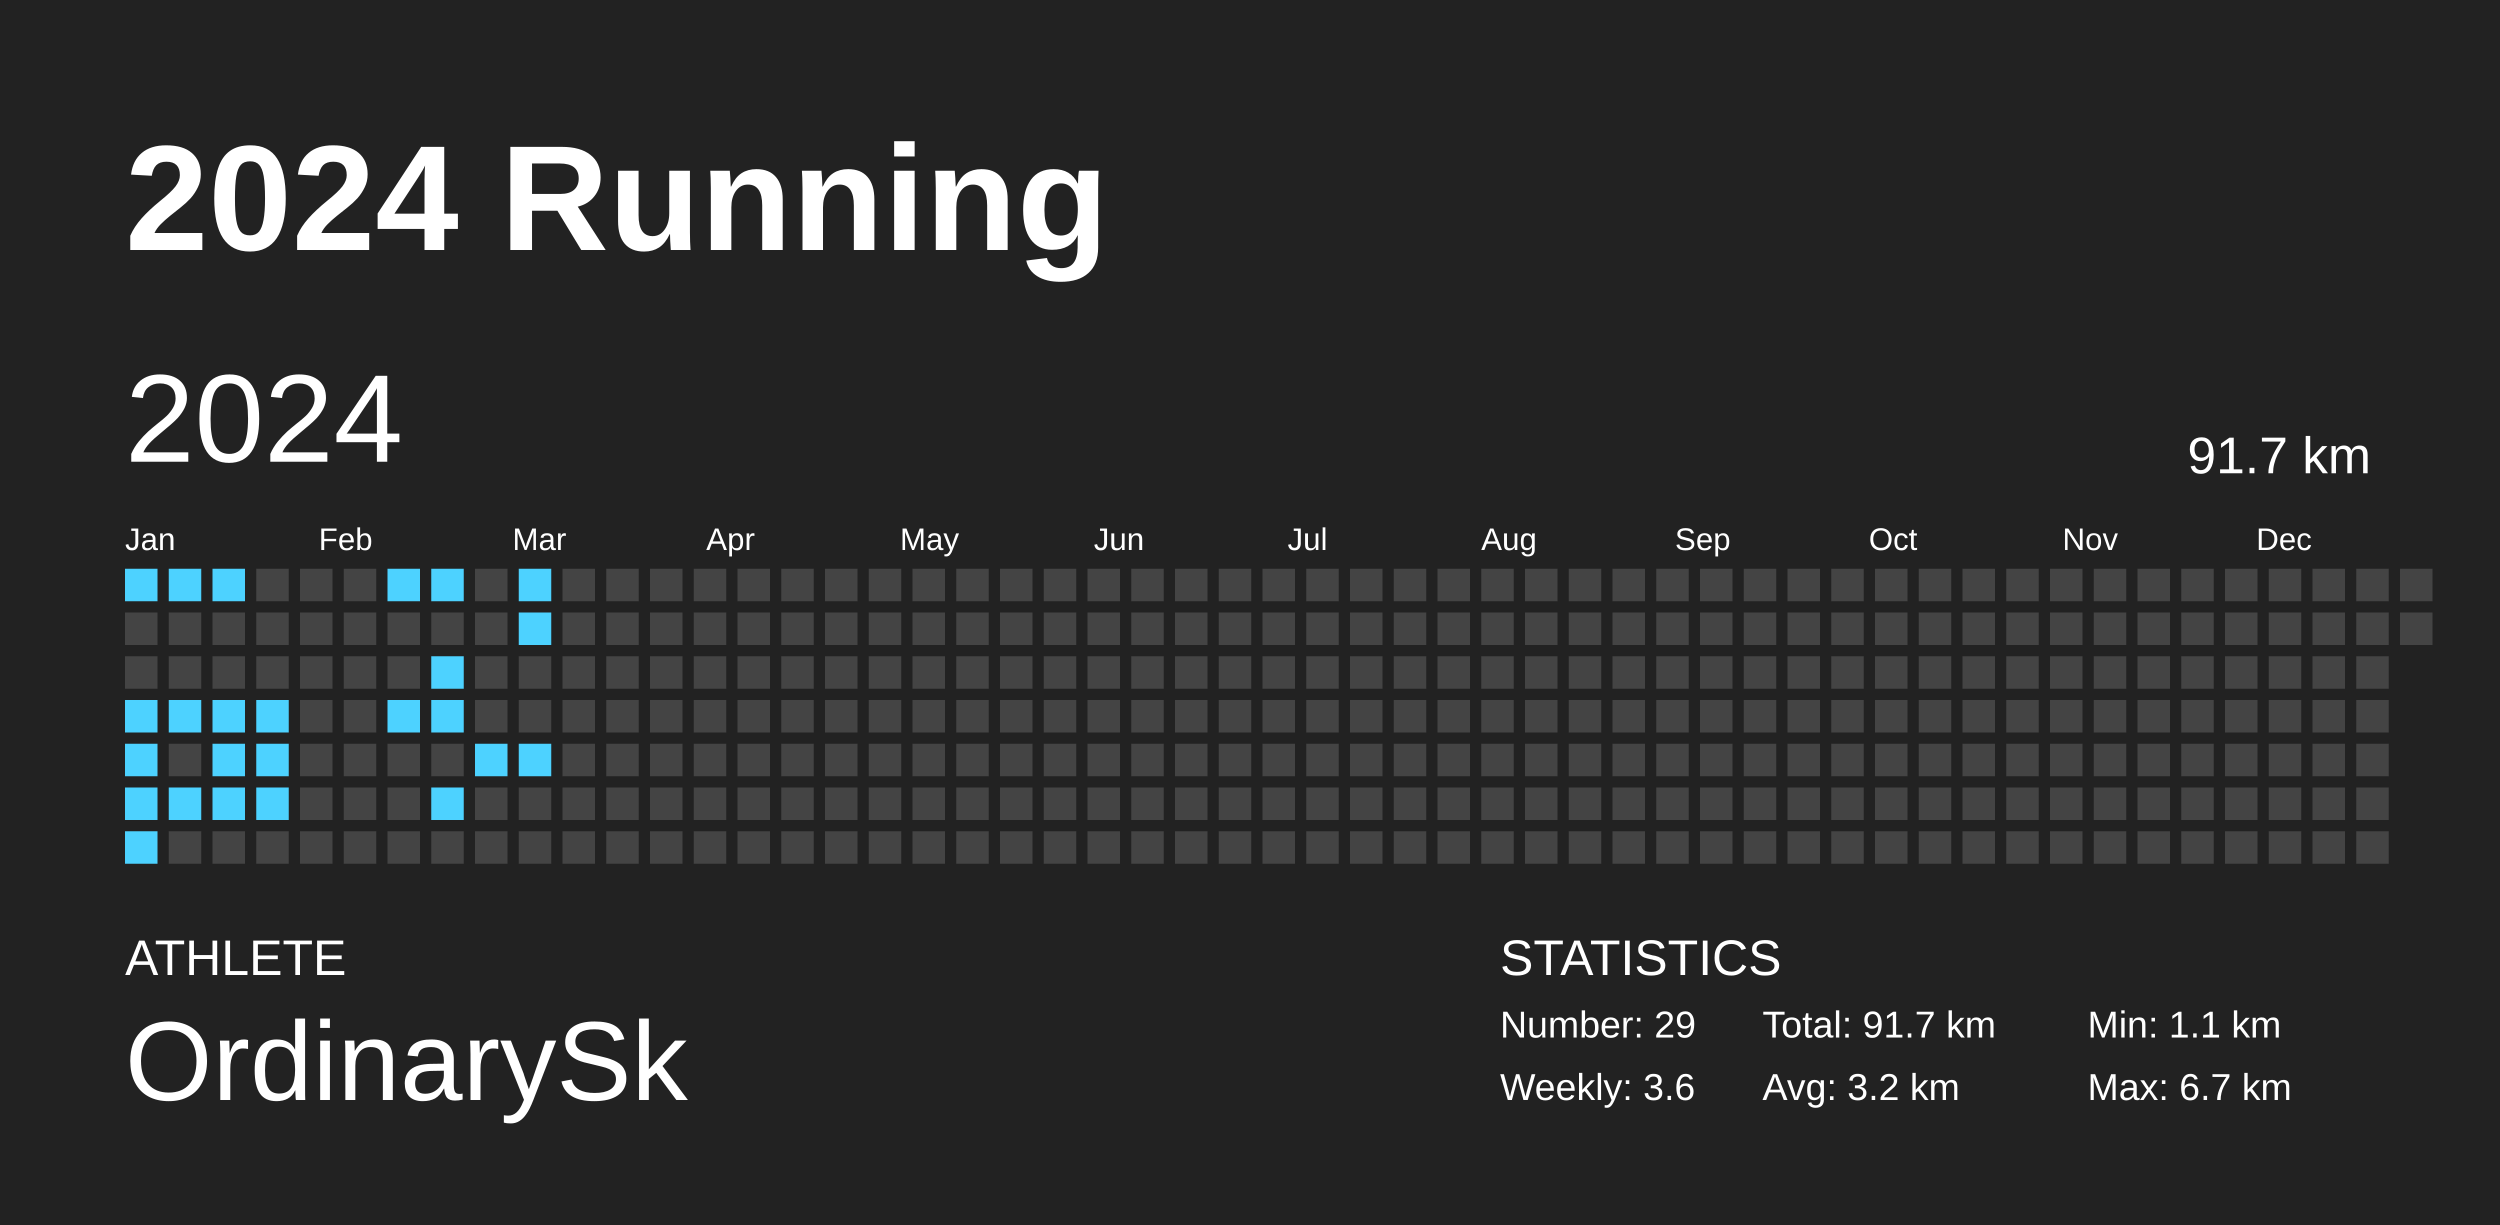
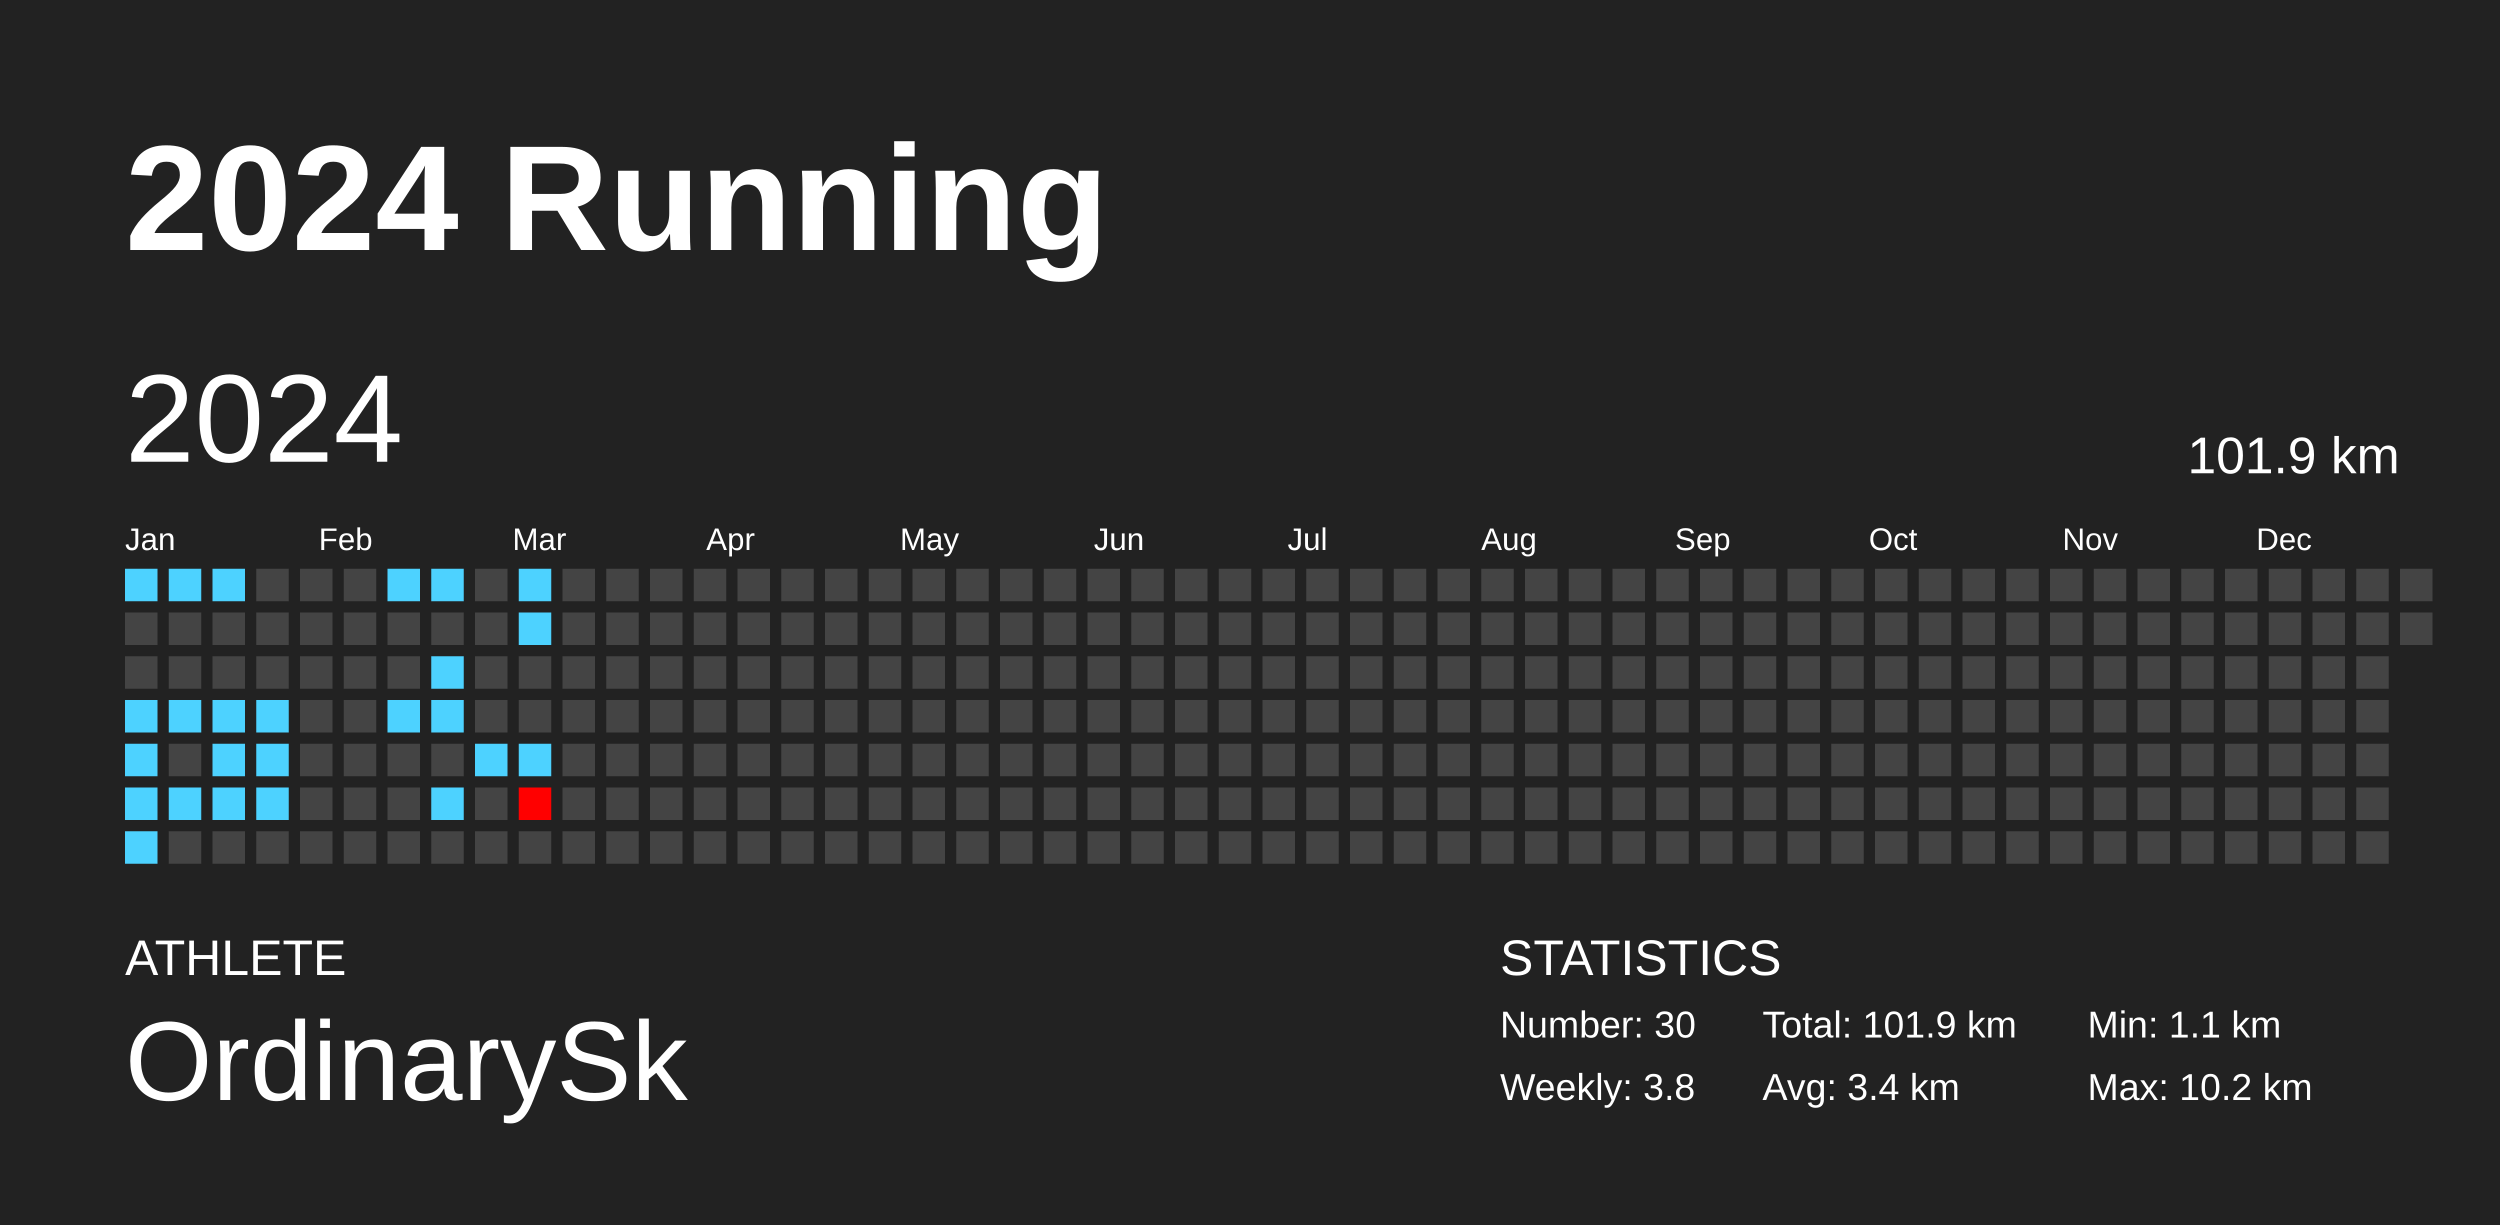
<svg xmlns="http://www.w3.org/2000/svg" baseProfile="full" height="98mm" version="1.1" viewBox="0,0,200,98" width="200mm">
  <defs />
  <rect fill="#222222" height="98" width="200" x="0" y="0" />
  <text fill="#FFFFFF" style="font-size:12px; font-family:Arial; font-weight:bold;" x="10" y="20">2024 Running</text>
  <text fill="#FFFFFF" style="font-size:4px; font-family:Arial" x="10" y="78">ATHLETE</text>
  <text fill="#FFFFFF" style="font-size:9px; font-family:Arial" x="10" y="88">OrdinarySk</text>
  <text fill="#FFFFFF" style="font-size:4px; font-family:Arial" x="120" y="78">STATISTICS</text>
-   <text fill="#FFFFFF" style="font-size:3px; font-family:Arial" x="120" y="83">Number: 29</text>
-   <text fill="#FFFFFF" style="font-size:3px; font-family:Arial" x="120" y="88">Weekly: 3.6</text>
-   <text fill="#FFFFFF" style="font-size:3px; font-family:Arial" x="141" y="83">Total: 91.7 km</text>
-   <text fill="#FFFFFF" style="font-size:3px; font-family:Arial" x="141" y="88">Avg: 3.2 km</text>
+   <text fill="#FFFFFF" style="font-size:3px; font-family:Arial" x="120" y="83">Number: 30</text>
+   <text fill="#FFFFFF" style="font-size:3px; font-family:Arial" x="120" y="88">Weekly: 3.8</text>
+   <text fill="#FFFFFF" style="font-size:3px; font-family:Arial" x="141" y="83">Total: 101.9 km</text>
+   <text fill="#FFFFFF" style="font-size:3px; font-family:Arial" x="141" y="88">Avg: 3.4 km</text>
  <text fill="#FFFFFF" style="font-size:3px; font-family:Arial" x="167" y="83">Min: 1.1 km</text>
-   <text fill="#FFFFFF" style="font-size:3px; font-family:Arial" x="167" y="88">Max: 6.7 km</text>
+   <text fill="#FFFFFF" style="font-size:3px; font-family:Arial" x="167" y="88">Max: 10.2 km</text>
  <text dominant-baseline="hanging" fill="#FFFFFF" style="font-size:10.0px; font-family:Arial;" x="10" y="30">2024</text>
-   <text dominant-baseline="hanging" fill="#FFFFFF" style="font-size:4.125px; font-family:Arial;" x="175" y="35">91.7 km</text>
+   <text dominant-baseline="hanging" fill="#FFFFFF" style="font-size:4.125px; font-family:Arial;" x="175" y="35">101.9 km</text>
  <text fill="#FFFFFF" style="font-size:2.5px; font-family:Arial" x="10.0" y="44">Jan</text>
  <text fill="#FFFFFF" style="font-size:2.5px; font-family:Arial" x="25.5" y="44">Feb</text>
  <text fill="#FFFFFF" style="font-size:2.5px; font-family:Arial" x="41.0" y="44">Mar</text>
  <text fill="#FFFFFF" style="font-size:2.5px; font-family:Arial" x="56.5" y="44">Apr</text>
  <text fill="#FFFFFF" style="font-size:2.5px; font-family:Arial" x="72.0" y="44">May</text>
  <text fill="#FFFFFF" style="font-size:2.5px; font-family:Arial" x="87.5" y="44">Jun</text>
  <text fill="#FFFFFF" style="font-size:2.5px; font-family:Arial" x="103.0" y="44">Jul</text>
  <text fill="#FFFFFF" style="font-size:2.5px; font-family:Arial" x="118.5" y="44">Aug</text>
  <text fill="#FFFFFF" style="font-size:2.5px; font-family:Arial" x="134.0" y="44">Sep</text>
  <text fill="#FFFFFF" style="font-size:2.5px; font-family:Arial" x="149.5" y="44">Oct</text>
  <text fill="#FFFFFF" style="font-size:2.5px; font-family:Arial" x="165.0" y="44">Nov</text>
  <text fill="#FFFFFF" style="font-size:2.5px; font-family:Arial" x="180.5" y="44">Dec</text>
  <rect fill="#4dd2ff" height="2.6" width="2.6" x="10.0" y="45.5" />
  <rect fill="#444444" height="2.6" width="2.6" x="10.0" y="49.0" />
  <rect fill="#444444" height="2.6" width="2.6" x="10.0" y="52.5" />
  <rect fill="#4dd2ff" height="2.6" width="2.6" x="10.0" y="56.0" />
  <rect fill="#4dd2ff" height="2.6" width="2.6" x="10.0" y="59.5" />
  <rect fill="#4dd2ff" height="2.6" width="2.6" x="10.0" y="63.0" />
  <rect fill="#4dd2ff" height="2.6" width="2.6" x="10.0" y="66.5" />
  <rect fill="#4dd2ff" height="2.6" width="2.6" x="13.5" y="45.5" />
  <rect fill="#444444" height="2.6" width="2.6" x="13.5" y="49.0" />
  <rect fill="#444444" height="2.6" width="2.6" x="13.5" y="52.5" />
  <rect fill="#4dd2ff" height="2.6" width="2.6" x="13.5" y="56.0" />
  <rect fill="#444444" height="2.6" width="2.6" x="13.5" y="59.5" />
  <rect fill="#4dd2ff" height="2.6" width="2.6" x="13.5" y="63.0" />
  <rect fill="#444444" height="2.6" width="2.6" x="13.5" y="66.5" />
  <rect fill="#4dd2ff" height="2.6" width="2.6" x="17.0" y="45.5" />
  <rect fill="#444444" height="2.6" width="2.6" x="17.0" y="49.0" />
  <rect fill="#444444" height="2.6" width="2.6" x="17.0" y="52.5" />
  <rect fill="#4dd2ff" height="2.6" width="2.6" x="17.0" y="56.0" />
  <rect fill="#4dd2ff" height="2.6" width="2.6" x="17.0" y="59.5" />
  <rect fill="#4dd2ff" height="2.6" width="2.6" x="17.0" y="63.0" />
  <rect fill="#444444" height="2.6" width="2.6" x="17.0" y="66.5" />
  <rect fill="#444444" height="2.6" width="2.6" x="20.5" y="45.5" />
  <rect fill="#444444" height="2.6" width="2.6" x="20.5" y="49.0" />
  <rect fill="#444444" height="2.6" width="2.6" x="20.5" y="52.5" />
  <rect fill="#4dd2ff" height="2.6" width="2.6" x="20.5" y="56.0" />
  <rect fill="#4dd2ff" height="2.6" width="2.6" x="20.5" y="59.5" />
  <rect fill="#4dd2ff" height="2.6" width="2.6" x="20.5" y="63.0" />
  <rect fill="#444444" height="2.6" width="2.6" x="20.5" y="66.5" />
  <rect fill="#444444" height="2.6" width="2.6" x="24.0" y="45.5" />
  <rect fill="#444444" height="2.6" width="2.6" x="24.0" y="49.0" />
  <rect fill="#444444" height="2.6" width="2.6" x="24.0" y="52.5" />
  <rect fill="#444444" height="2.6" width="2.6" x="24.0" y="56.0" />
  <rect fill="#444444" height="2.6" width="2.6" x="24.0" y="59.5" />
  <rect fill="#444444" height="2.6" width="2.6" x="24.0" y="63.0" />
  <rect fill="#444444" height="2.6" width="2.6" x="24.0" y="66.5" />
  <rect fill="#444444" height="2.6" width="2.6" x="27.5" y="45.5" />
  <rect fill="#444444" height="2.6" width="2.6" x="27.5" y="49.0" />
  <rect fill="#444444" height="2.6" width="2.6" x="27.5" y="52.5" />
  <rect fill="#444444" height="2.6" width="2.6" x="27.5" y="56.0" />
  <rect fill="#444444" height="2.6" width="2.6" x="27.5" y="59.5" />
  <rect fill="#444444" height="2.6" width="2.6" x="27.5" y="63.0" />
  <rect fill="#444444" height="2.6" width="2.6" x="27.5" y="66.5" />
  <rect fill="#4dd2ff" height="2.6" width="2.6" x="31.0" y="45.5" />
  <rect fill="#444444" height="2.6" width="2.6" x="31.0" y="49.0" />
  <rect fill="#444444" height="2.6" width="2.6" x="31.0" y="52.5" />
  <rect fill="#4dd2ff" height="2.6" width="2.6" x="31.0" y="56.0" />
  <rect fill="#444444" height="2.6" width="2.6" x="31.0" y="59.5" />
  <rect fill="#444444" height="2.6" width="2.6" x="31.0" y="63.0" />
  <rect fill="#444444" height="2.6" width="2.6" x="31.0" y="66.5" />
  <rect fill="#4dd2ff" height="2.6" width="2.6" x="34.5" y="45.5" />
  <rect fill="#444444" height="2.6" width="2.6" x="34.5" y="49.0" />
  <rect fill="#4dd2ff" height="2.6" width="2.6" x="34.5" y="52.5" />
  <rect fill="#4dd2ff" height="2.6" width="2.6" x="34.5" y="56.0" />
  <rect fill="#444444" height="2.6" width="2.6" x="34.5" y="59.5" />
  <rect fill="#4dd2ff" height="2.6" width="2.6" x="34.5" y="63.0" />
  <rect fill="#444444" height="2.6" width="2.6" x="34.5" y="66.5" />
  <rect fill="#444444" height="2.6" width="2.6" x="38.0" y="45.5" />
  <rect fill="#444444" height="2.6" width="2.6" x="38.0" y="49.0" />
  <rect fill="#444444" height="2.6" width="2.6" x="38.0" y="52.5" />
  <rect fill="#444444" height="2.6" width="2.6" x="38.0" y="56.0" />
  <rect fill="#4dd2ff" height="2.6" width="2.6" x="38.0" y="59.5" />
  <rect fill="#444444" height="2.6" width="2.6" x="38.0" y="63.0" />
  <rect fill="#444444" height="2.6" width="2.6" x="38.0" y="66.5" />
  <rect fill="#4dd2ff" height="2.6" width="2.6" x="41.5" y="45.5" />
  <rect fill="#4dd2ff" height="2.6" width="2.6" x="41.5" y="49.0" />
  <rect fill="#444444" height="2.6" width="2.6" x="41.5" y="52.5" />
  <rect fill="#444444" height="2.6" width="2.6" x="41.5" y="56.0" />
  <rect fill="#4dd2ff" height="2.6" width="2.6" x="41.5" y="59.5" />
-   <rect fill="#444444" height="2.6" width="2.6" x="41.5" y="63.0" />
+   <rect fill="#ff0000" height="2.6" width="2.6" x="41.5" y="63.0" />
  <rect fill="#444444" height="2.6" width="2.6" x="41.5" y="66.5" />
  <rect fill="#444444" height="2.6" width="2.6" x="45.0" y="45.5" />
  <rect fill="#444444" height="2.6" width="2.6" x="45.0" y="49.0" />
  <rect fill="#444444" height="2.6" width="2.6" x="45.0" y="52.5" />
  <rect fill="#444444" height="2.6" width="2.6" x="45.0" y="56.0" />
  <rect fill="#444444" height="2.6" width="2.6" x="45.0" y="59.5" />
  <rect fill="#444444" height="2.6" width="2.6" x="45.0" y="63.0" />
  <rect fill="#444444" height="2.6" width="2.6" x="45.0" y="66.5" />
  <rect fill="#444444" height="2.6" width="2.6" x="48.5" y="45.5" />
  <rect fill="#444444" height="2.6" width="2.6" x="48.5" y="49.0" />
  <rect fill="#444444" height="2.6" width="2.6" x="48.5" y="52.5" />
  <rect fill="#444444" height="2.6" width="2.6" x="48.5" y="56.0" />
  <rect fill="#444444" height="2.6" width="2.6" x="48.5" y="59.5" />
  <rect fill="#444444" height="2.6" width="2.6" x="48.5" y="63.0" />
  <rect fill="#444444" height="2.6" width="2.6" x="48.5" y="66.5" />
  <rect fill="#444444" height="2.6" width="2.6" x="52.0" y="45.5" />
  <rect fill="#444444" height="2.6" width="2.6" x="52.0" y="49.0" />
  <rect fill="#444444" height="2.6" width="2.6" x="52.0" y="52.5" />
  <rect fill="#444444" height="2.6" width="2.6" x="52.0" y="56.0" />
  <rect fill="#444444" height="2.6" width="2.6" x="52.0" y="59.5" />
  <rect fill="#444444" height="2.6" width="2.6" x="52.0" y="63.0" />
  <rect fill="#444444" height="2.6" width="2.6" x="52.0" y="66.5" />
  <rect fill="#444444" height="2.6" width="2.6" x="55.5" y="45.5" />
  <rect fill="#444444" height="2.6" width="2.6" x="55.5" y="49.0" />
  <rect fill="#444444" height="2.6" width="2.6" x="55.5" y="52.5" />
  <rect fill="#444444" height="2.6" width="2.6" x="55.5" y="56.0" />
  <rect fill="#444444" height="2.6" width="2.6" x="55.5" y="59.5" />
  <rect fill="#444444" height="2.6" width="2.6" x="55.5" y="63.0" />
  <rect fill="#444444" height="2.6" width="2.6" x="55.5" y="66.5" />
  <rect fill="#444444" height="2.6" width="2.6" x="59.0" y="45.5" />
  <rect fill="#444444" height="2.6" width="2.6" x="59.0" y="49.0" />
  <rect fill="#444444" height="2.6" width="2.6" x="59.0" y="52.5" />
  <rect fill="#444444" height="2.6" width="2.6" x="59.0" y="56.0" />
  <rect fill="#444444" height="2.6" width="2.6" x="59.0" y="59.5" />
  <rect fill="#444444" height="2.6" width="2.6" x="59.0" y="63.0" />
  <rect fill="#444444" height="2.6" width="2.6" x="59.0" y="66.5" />
  <rect fill="#444444" height="2.6" width="2.6" x="62.5" y="45.5" />
  <rect fill="#444444" height="2.6" width="2.6" x="62.5" y="49.0" />
  <rect fill="#444444" height="2.6" width="2.6" x="62.5" y="52.5" />
  <rect fill="#444444" height="2.6" width="2.6" x="62.5" y="56.0" />
  <rect fill="#444444" height="2.6" width="2.6" x="62.5" y="59.5" />
  <rect fill="#444444" height="2.6" width="2.6" x="62.5" y="63.0" />
  <rect fill="#444444" height="2.6" width="2.6" x="62.5" y="66.5" />
  <rect fill="#444444" height="2.6" width="2.6" x="66.0" y="45.5" />
  <rect fill="#444444" height="2.6" width="2.6" x="66.0" y="49.0" />
  <rect fill="#444444" height="2.6" width="2.6" x="66.0" y="52.5" />
  <rect fill="#444444" height="2.6" width="2.6" x="66.0" y="56.0" />
  <rect fill="#444444" height="2.6" width="2.6" x="66.0" y="59.5" />
  <rect fill="#444444" height="2.6" width="2.6" x="66.0" y="63.0" />
  <rect fill="#444444" height="2.6" width="2.6" x="66.0" y="66.5" />
  <rect fill="#444444" height="2.6" width="2.6" x="69.5" y="45.5" />
  <rect fill="#444444" height="2.6" width="2.6" x="69.5" y="49.0" />
  <rect fill="#444444" height="2.6" width="2.6" x="69.5" y="52.5" />
  <rect fill="#444444" height="2.6" width="2.6" x="69.5" y="56.0" />
  <rect fill="#444444" height="2.6" width="2.6" x="69.5" y="59.5" />
  <rect fill="#444444" height="2.6" width="2.6" x="69.5" y="63.0" />
  <rect fill="#444444" height="2.6" width="2.6" x="69.5" y="66.5" />
  <rect fill="#444444" height="2.6" width="2.6" x="73.0" y="45.5" />
  <rect fill="#444444" height="2.6" width="2.6" x="73.0" y="49.0" />
  <rect fill="#444444" height="2.6" width="2.6" x="73.0" y="52.5" />
  <rect fill="#444444" height="2.6" width="2.6" x="73.0" y="56.0" />
  <rect fill="#444444" height="2.6" width="2.6" x="73.0" y="59.5" />
  <rect fill="#444444" height="2.6" width="2.6" x="73.0" y="63.0" />
  <rect fill="#444444" height="2.6" width="2.6" x="73.0" y="66.5" />
  <rect fill="#444444" height="2.6" width="2.6" x="76.5" y="45.5" />
  <rect fill="#444444" height="2.6" width="2.6" x="76.5" y="49.0" />
  <rect fill="#444444" height="2.6" width="2.6" x="76.5" y="52.5" />
  <rect fill="#444444" height="2.6" width="2.6" x="76.5" y="56.0" />
  <rect fill="#444444" height="2.6" width="2.6" x="76.5" y="59.5" />
  <rect fill="#444444" height="2.6" width="2.6" x="76.5" y="63.0" />
  <rect fill="#444444" height="2.6" width="2.6" x="76.5" y="66.5" />
  <rect fill="#444444" height="2.6" width="2.6" x="80.0" y="45.5" />
  <rect fill="#444444" height="2.6" width="2.6" x="80.0" y="49.0" />
  <rect fill="#444444" height="2.6" width="2.6" x="80.0" y="52.5" />
  <rect fill="#444444" height="2.6" width="2.6" x="80.0" y="56.0" />
  <rect fill="#444444" height="2.6" width="2.6" x="80.0" y="59.5" />
  <rect fill="#444444" height="2.6" width="2.6" x="80.0" y="63.0" />
  <rect fill="#444444" height="2.6" width="2.6" x="80.0" y="66.5" />
  <rect fill="#444444" height="2.6" width="2.6" x="83.5" y="45.5" />
  <rect fill="#444444" height="2.6" width="2.6" x="83.5" y="49.0" />
  <rect fill="#444444" height="2.6" width="2.6" x="83.5" y="52.5" />
  <rect fill="#444444" height="2.6" width="2.6" x="83.5" y="56.0" />
  <rect fill="#444444" height="2.6" width="2.6" x="83.5" y="59.5" />
  <rect fill="#444444" height="2.6" width="2.6" x="83.5" y="63.0" />
  <rect fill="#444444" height="2.6" width="2.6" x="83.5" y="66.5" />
  <rect fill="#444444" height="2.6" width="2.6" x="87.0" y="45.5" />
  <rect fill="#444444" height="2.6" width="2.6" x="87.0" y="49.0" />
  <rect fill="#444444" height="2.6" width="2.6" x="87.0" y="52.5" />
  <rect fill="#444444" height="2.6" width="2.6" x="87.0" y="56.0" />
  <rect fill="#444444" height="2.6" width="2.6" x="87.0" y="59.5" />
  <rect fill="#444444" height="2.6" width="2.6" x="87.0" y="63.0" />
  <rect fill="#444444" height="2.6" width="2.6" x="87.0" y="66.5" />
  <rect fill="#444444" height="2.6" width="2.6" x="90.5" y="45.5" />
  <rect fill="#444444" height="2.6" width="2.6" x="90.5" y="49.0" />
  <rect fill="#444444" height="2.6" width="2.6" x="90.5" y="52.5" />
  <rect fill="#444444" height="2.6" width="2.6" x="90.5" y="56.0" />
  <rect fill="#444444" height="2.6" width="2.6" x="90.5" y="59.5" />
  <rect fill="#444444" height="2.6" width="2.6" x="90.5" y="63.0" />
  <rect fill="#444444" height="2.6" width="2.6" x="90.5" y="66.5" />
  <rect fill="#444444" height="2.6" width="2.6" x="94.0" y="45.5" />
  <rect fill="#444444" height="2.6" width="2.6" x="94.0" y="49.0" />
  <rect fill="#444444" height="2.6" width="2.6" x="94.0" y="52.5" />
  <rect fill="#444444" height="2.6" width="2.6" x="94.0" y="56.0" />
  <rect fill="#444444" height="2.6" width="2.6" x="94.0" y="59.5" />
  <rect fill="#444444" height="2.6" width="2.6" x="94.0" y="63.0" />
  <rect fill="#444444" height="2.6" width="2.6" x="94.0" y="66.5" />
  <rect fill="#444444" height="2.6" width="2.6" x="97.5" y="45.5" />
  <rect fill="#444444" height="2.6" width="2.6" x="97.5" y="49.0" />
  <rect fill="#444444" height="2.6" width="2.6" x="97.5" y="52.5" />
  <rect fill="#444444" height="2.6" width="2.6" x="97.5" y="56.0" />
  <rect fill="#444444" height="2.6" width="2.6" x="97.5" y="59.5" />
  <rect fill="#444444" height="2.6" width="2.6" x="97.5" y="63.0" />
  <rect fill="#444444" height="2.6" width="2.6" x="97.5" y="66.5" />
  <rect fill="#444444" height="2.6" width="2.6" x="101.0" y="45.5" />
  <rect fill="#444444" height="2.6" width="2.6" x="101.0" y="49.0" />
  <rect fill="#444444" height="2.6" width="2.6" x="101.0" y="52.5" />
  <rect fill="#444444" height="2.6" width="2.6" x="101.0" y="56.0" />
  <rect fill="#444444" height="2.6" width="2.6" x="101.0" y="59.5" />
  <rect fill="#444444" height="2.6" width="2.6" x="101.0" y="63.0" />
  <rect fill="#444444" height="2.6" width="2.6" x="101.0" y="66.5" />
  <rect fill="#444444" height="2.6" width="2.6" x="104.5" y="45.5" />
  <rect fill="#444444" height="2.6" width="2.6" x="104.5" y="49.0" />
  <rect fill="#444444" height="2.6" width="2.6" x="104.5" y="52.5" />
  <rect fill="#444444" height="2.6" width="2.6" x="104.5" y="56.0" />
  <rect fill="#444444" height="2.6" width="2.6" x="104.5" y="59.5" />
  <rect fill="#444444" height="2.6" width="2.6" x="104.5" y="63.0" />
  <rect fill="#444444" height="2.6" width="2.6" x="104.5" y="66.5" />
  <rect fill="#444444" height="2.6" width="2.6" x="108.0" y="45.5" />
  <rect fill="#444444" height="2.6" width="2.6" x="108.0" y="49.0" />
  <rect fill="#444444" height="2.6" width="2.6" x="108.0" y="52.5" />
  <rect fill="#444444" height="2.6" width="2.6" x="108.0" y="56.0" />
  <rect fill="#444444" height="2.6" width="2.6" x="108.0" y="59.5" />
  <rect fill="#444444" height="2.6" width="2.6" x="108.0" y="63.0" />
  <rect fill="#444444" height="2.6" width="2.6" x="108.0" y="66.5" />
  <rect fill="#444444" height="2.6" width="2.6" x="111.5" y="45.5" />
  <rect fill="#444444" height="2.6" width="2.6" x="111.5" y="49.0" />
  <rect fill="#444444" height="2.6" width="2.6" x="111.5" y="52.5" />
  <rect fill="#444444" height="2.6" width="2.6" x="111.5" y="56.0" />
  <rect fill="#444444" height="2.6" width="2.6" x="111.5" y="59.5" />
  <rect fill="#444444" height="2.6" width="2.6" x="111.5" y="63.0" />
  <rect fill="#444444" height="2.6" width="2.6" x="111.5" y="66.5" />
  <rect fill="#444444" height="2.6" width="2.6" x="115.0" y="45.5" />
  <rect fill="#444444" height="2.6" width="2.6" x="115.0" y="49.0" />
  <rect fill="#444444" height="2.6" width="2.6" x="115.0" y="52.5" />
  <rect fill="#444444" height="2.6" width="2.6" x="115.0" y="56.0" />
  <rect fill="#444444" height="2.6" width="2.6" x="115.0" y="59.5" />
  <rect fill="#444444" height="2.6" width="2.6" x="115.0" y="63.0" />
  <rect fill="#444444" height="2.6" width="2.6" x="115.0" y="66.5" />
  <rect fill="#444444" height="2.6" width="2.6" x="118.5" y="45.5" />
  <rect fill="#444444" height="2.6" width="2.6" x="118.5" y="49.0" />
  <rect fill="#444444" height="2.6" width="2.6" x="118.5" y="52.5" />
  <rect fill="#444444" height="2.6" width="2.6" x="118.5" y="56.0" />
  <rect fill="#444444" height="2.6" width="2.6" x="118.5" y="59.5" />
  <rect fill="#444444" height="2.6" width="2.6" x="118.5" y="63.0" />
  <rect fill="#444444" height="2.6" width="2.6" x="118.5" y="66.5" />
  <rect fill="#444444" height="2.6" width="2.6" x="122.0" y="45.5" />
  <rect fill="#444444" height="2.6" width="2.6" x="122.0" y="49.0" />
  <rect fill="#444444" height="2.6" width="2.6" x="122.0" y="52.5" />
  <rect fill="#444444" height="2.6" width="2.6" x="122.0" y="56.0" />
  <rect fill="#444444" height="2.6" width="2.6" x="122.0" y="59.5" />
  <rect fill="#444444" height="2.6" width="2.6" x="122.0" y="63.0" />
  <rect fill="#444444" height="2.6" width="2.6" x="122.0" y="66.5" />
  <rect fill="#444444" height="2.6" width="2.6" x="125.5" y="45.5" />
  <rect fill="#444444" height="2.6" width="2.6" x="125.5" y="49.0" />
  <rect fill="#444444" height="2.6" width="2.6" x="125.5" y="52.5" />
  <rect fill="#444444" height="2.6" width="2.6" x="125.5" y="56.0" />
  <rect fill="#444444" height="2.6" width="2.6" x="125.5" y="59.5" />
  <rect fill="#444444" height="2.6" width="2.6" x="125.5" y="63.0" />
  <rect fill="#444444" height="2.6" width="2.6" x="125.5" y="66.5" />
  <rect fill="#444444" height="2.6" width="2.6" x="129.0" y="45.5" />
  <rect fill="#444444" height="2.6" width="2.6" x="129.0" y="49.0" />
  <rect fill="#444444" height="2.6" width="2.6" x="129.0" y="52.5" />
  <rect fill="#444444" height="2.6" width="2.6" x="129.0" y="56.0" />
  <rect fill="#444444" height="2.6" width="2.6" x="129.0" y="59.5" />
  <rect fill="#444444" height="2.6" width="2.6" x="129.0" y="63.0" />
  <rect fill="#444444" height="2.6" width="2.6" x="129.0" y="66.5" />
  <rect fill="#444444" height="2.6" width="2.6" x="132.5" y="45.5" />
  <rect fill="#444444" height="2.6" width="2.6" x="132.5" y="49.0" />
  <rect fill="#444444" height="2.6" width="2.6" x="132.5" y="52.5" />
  <rect fill="#444444" height="2.6" width="2.6" x="132.5" y="56.0" />
  <rect fill="#444444" height="2.6" width="2.6" x="132.5" y="59.5" />
  <rect fill="#444444" height="2.6" width="2.6" x="132.5" y="63.0" />
  <rect fill="#444444" height="2.6" width="2.6" x="132.5" y="66.5" />
  <rect fill="#444444" height="2.6" width="2.6" x="136.0" y="45.5" />
  <rect fill="#444444" height="2.6" width="2.6" x="136.0" y="49.0" />
  <rect fill="#444444" height="2.6" width="2.6" x="136.0" y="52.5" />
  <rect fill="#444444" height="2.6" width="2.6" x="136.0" y="56.0" />
  <rect fill="#444444" height="2.6" width="2.6" x="136.0" y="59.5" />
  <rect fill="#444444" height="2.6" width="2.6" x="136.0" y="63.0" />
  <rect fill="#444444" height="2.6" width="2.6" x="136.0" y="66.5" />
  <rect fill="#444444" height="2.6" width="2.6" x="139.5" y="45.5" />
  <rect fill="#444444" height="2.6" width="2.6" x="139.5" y="49.0" />
  <rect fill="#444444" height="2.6" width="2.6" x="139.5" y="52.5" />
  <rect fill="#444444" height="2.6" width="2.6" x="139.5" y="56.0" />
  <rect fill="#444444" height="2.6" width="2.6" x="139.5" y="59.5" />
  <rect fill="#444444" height="2.6" width="2.6" x="139.5" y="63.0" />
  <rect fill="#444444" height="2.6" width="2.6" x="139.5" y="66.5" />
  <rect fill="#444444" height="2.6" width="2.6" x="143.0" y="45.5" />
  <rect fill="#444444" height="2.6" width="2.6" x="143.0" y="49.0" />
  <rect fill="#444444" height="2.6" width="2.6" x="143.0" y="52.5" />
  <rect fill="#444444" height="2.6" width="2.6" x="143.0" y="56.0" />
  <rect fill="#444444" height="2.6" width="2.6" x="143.0" y="59.5" />
  <rect fill="#444444" height="2.6" width="2.6" x="143.0" y="63.0" />
  <rect fill="#444444" height="2.6" width="2.6" x="143.0" y="66.5" />
  <rect fill="#444444" height="2.6" width="2.6" x="146.5" y="45.5" />
  <rect fill="#444444" height="2.6" width="2.6" x="146.5" y="49.0" />
  <rect fill="#444444" height="2.6" width="2.6" x="146.5" y="52.5" />
  <rect fill="#444444" height="2.6" width="2.6" x="146.5" y="56.0" />
  <rect fill="#444444" height="2.6" width="2.6" x="146.5" y="59.5" />
  <rect fill="#444444" height="2.6" width="2.6" x="146.5" y="63.0" />
  <rect fill="#444444" height="2.6" width="2.6" x="146.5" y="66.5" />
  <rect fill="#444444" height="2.6" width="2.6" x="150.0" y="45.5" />
  <rect fill="#444444" height="2.6" width="2.6" x="150.0" y="49.0" />
  <rect fill="#444444" height="2.6" width="2.6" x="150.0" y="52.5" />
  <rect fill="#444444" height="2.6" width="2.6" x="150.0" y="56.0" />
  <rect fill="#444444" height="2.6" width="2.6" x="150.0" y="59.5" />
  <rect fill="#444444" height="2.6" width="2.6" x="150.0" y="63.0" />
  <rect fill="#444444" height="2.6" width="2.6" x="150.0" y="66.5" />
  <rect fill="#444444" height="2.6" width="2.6" x="153.5" y="45.5" />
  <rect fill="#444444" height="2.6" width="2.6" x="153.5" y="49.0" />
  <rect fill="#444444" height="2.6" width="2.6" x="153.5" y="52.5" />
  <rect fill="#444444" height="2.6" width="2.6" x="153.5" y="56.0" />
  <rect fill="#444444" height="2.6" width="2.6" x="153.5" y="59.5" />
  <rect fill="#444444" height="2.6" width="2.6" x="153.5" y="63.0" />
  <rect fill="#444444" height="2.6" width="2.6" x="153.5" y="66.5" />
  <rect fill="#444444" height="2.6" width="2.6" x="157.0" y="45.5" />
  <rect fill="#444444" height="2.6" width="2.6" x="157.0" y="49.0" />
  <rect fill="#444444" height="2.6" width="2.6" x="157.0" y="52.5" />
  <rect fill="#444444" height="2.6" width="2.6" x="157.0" y="56.0" />
  <rect fill="#444444" height="2.6" width="2.6" x="157.0" y="59.5" />
  <rect fill="#444444" height="2.6" width="2.6" x="157.0" y="63.0" />
  <rect fill="#444444" height="2.6" width="2.6" x="157.0" y="66.5" />
  <rect fill="#444444" height="2.6" width="2.6" x="160.5" y="45.5" />
  <rect fill="#444444" height="2.6" width="2.6" x="160.5" y="49.0" />
  <rect fill="#444444" height="2.6" width="2.6" x="160.5" y="52.5" />
  <rect fill="#444444" height="2.6" width="2.6" x="160.5" y="56.0" />
  <rect fill="#444444" height="2.6" width="2.6" x="160.5" y="59.5" />
  <rect fill="#444444" height="2.6" width="2.6" x="160.5" y="63.0" />
  <rect fill="#444444" height="2.6" width="2.6" x="160.5" y="66.5" />
  <rect fill="#444444" height="2.6" width="2.6" x="164.0" y="45.5" />
  <rect fill="#444444" height="2.6" width="2.6" x="164.0" y="49.0" />
  <rect fill="#444444" height="2.6" width="2.6" x="164.0" y="52.5" />
  <rect fill="#444444" height="2.6" width="2.6" x="164.0" y="56.0" />
  <rect fill="#444444" height="2.6" width="2.6" x="164.0" y="59.5" />
  <rect fill="#444444" height="2.6" width="2.6" x="164.0" y="63.0" />
  <rect fill="#444444" height="2.6" width="2.6" x="164.0" y="66.5" />
  <rect fill="#444444" height="2.6" width="2.6" x="167.5" y="45.5" />
  <rect fill="#444444" height="2.6" width="2.6" x="167.5" y="49.0" />
  <rect fill="#444444" height="2.6" width="2.6" x="167.5" y="52.5" />
  <rect fill="#444444" height="2.6" width="2.6" x="167.5" y="56.0" />
  <rect fill="#444444" height="2.6" width="2.6" x="167.5" y="59.5" />
  <rect fill="#444444" height="2.6" width="2.6" x="167.5" y="63.0" />
  <rect fill="#444444" height="2.6" width="2.6" x="167.5" y="66.5" />
  <rect fill="#444444" height="2.6" width="2.6" x="171.0" y="45.5" />
  <rect fill="#444444" height="2.6" width="2.6" x="171.0" y="49.0" />
  <rect fill="#444444" height="2.6" width="2.6" x="171.0" y="52.5" />
  <rect fill="#444444" height="2.6" width="2.6" x="171.0" y="56.0" />
  <rect fill="#444444" height="2.6" width="2.6" x="171.0" y="59.5" />
  <rect fill="#444444" height="2.6" width="2.6" x="171.0" y="63.0" />
  <rect fill="#444444" height="2.6" width="2.6" x="171.0" y="66.5" />
  <rect fill="#444444" height="2.6" width="2.6" x="174.5" y="45.5" />
  <rect fill="#444444" height="2.6" width="2.6" x="174.5" y="49.0" />
  <rect fill="#444444" height="2.6" width="2.6" x="174.5" y="52.5" />
  <rect fill="#444444" height="2.6" width="2.6" x="174.5" y="56.0" />
  <rect fill="#444444" height="2.6" width="2.6" x="174.5" y="59.5" />
  <rect fill="#444444" height="2.6" width="2.6" x="174.5" y="63.0" />
  <rect fill="#444444" height="2.6" width="2.6" x="174.5" y="66.5" />
  <rect fill="#444444" height="2.6" width="2.6" x="178.0" y="45.5" />
  <rect fill="#444444" height="2.6" width="2.6" x="178.0" y="49.0" />
  <rect fill="#444444" height="2.6" width="2.6" x="178.0" y="52.5" />
  <rect fill="#444444" height="2.6" width="2.6" x="178.0" y="56.0" />
  <rect fill="#444444" height="2.6" width="2.6" x="178.0" y="59.5" />
  <rect fill="#444444" height="2.6" width="2.6" x="178.0" y="63.0" />
  <rect fill="#444444" height="2.6" width="2.6" x="178.0" y="66.5" />
  <rect fill="#444444" height="2.6" width="2.6" x="181.5" y="45.5" />
  <rect fill="#444444" height="2.6" width="2.6" x="181.5" y="49.0" />
  <rect fill="#444444" height="2.6" width="2.6" x="181.5" y="52.5" />
  <rect fill="#444444" height="2.6" width="2.6" x="181.5" y="56.0" />
  <rect fill="#444444" height="2.6" width="2.6" x="181.5" y="59.5" />
  <rect fill="#444444" height="2.6" width="2.6" x="181.5" y="63.0" />
  <rect fill="#444444" height="2.6" width="2.6" x="181.5" y="66.5" />
  <rect fill="#444444" height="2.6" width="2.6" x="185.0" y="45.5" />
  <rect fill="#444444" height="2.6" width="2.6" x="185.0" y="49.0" />
  <rect fill="#444444" height="2.6" width="2.6" x="185.0" y="52.5" />
  <rect fill="#444444" height="2.6" width="2.6" x="185.0" y="56.0" />
  <rect fill="#444444" height="2.6" width="2.6" x="185.0" y="59.5" />
  <rect fill="#444444" height="2.6" width="2.6" x="185.0" y="63.0" />
  <rect fill="#444444" height="2.6" width="2.6" x="185.0" y="66.5" />
  <rect fill="#444444" height="2.6" width="2.6" x="188.5" y="45.5" />
  <rect fill="#444444" height="2.6" width="2.6" x="188.5" y="49.0" />
  <rect fill="#444444" height="2.6" width="2.6" x="188.5" y="52.5" />
  <rect fill="#444444" height="2.6" width="2.6" x="188.5" y="56.0" />
  <rect fill="#444444" height="2.6" width="2.6" x="188.5" y="59.5" />
  <rect fill="#444444" height="2.6" width="2.6" x="188.5" y="63.0" />
  <rect fill="#444444" height="2.6" width="2.6" x="188.5" y="66.5" />
  <rect fill="#444444" height="2.6" width="2.6" x="192.0" y="45.5" />
  <rect fill="#444444" height="2.6" width="2.6" x="192.0" y="49.0" />
</svg>
